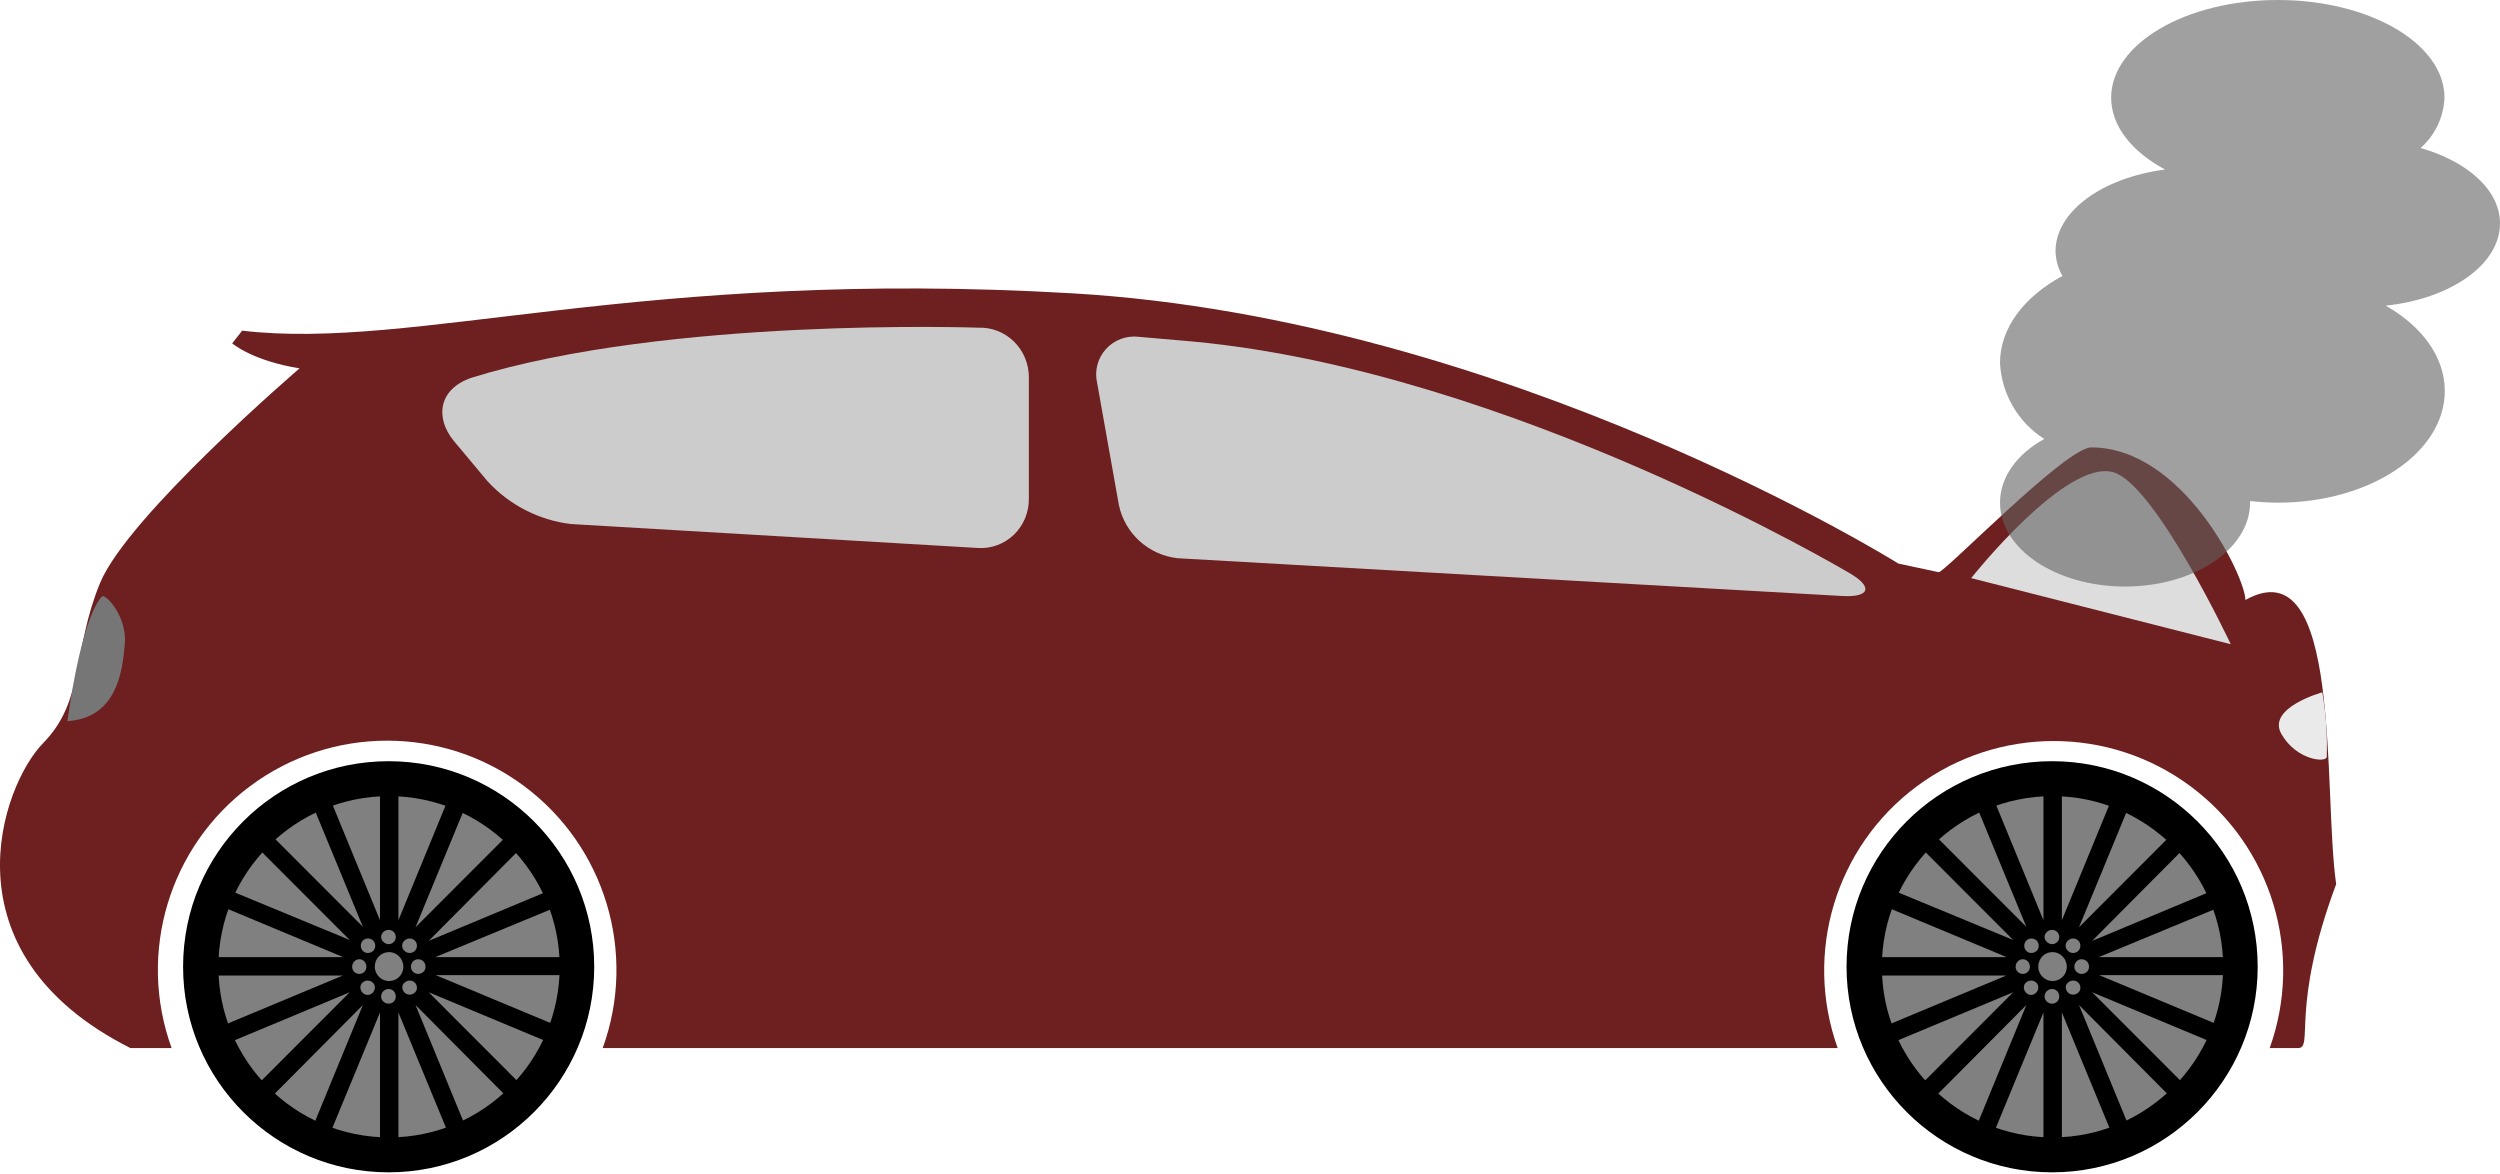
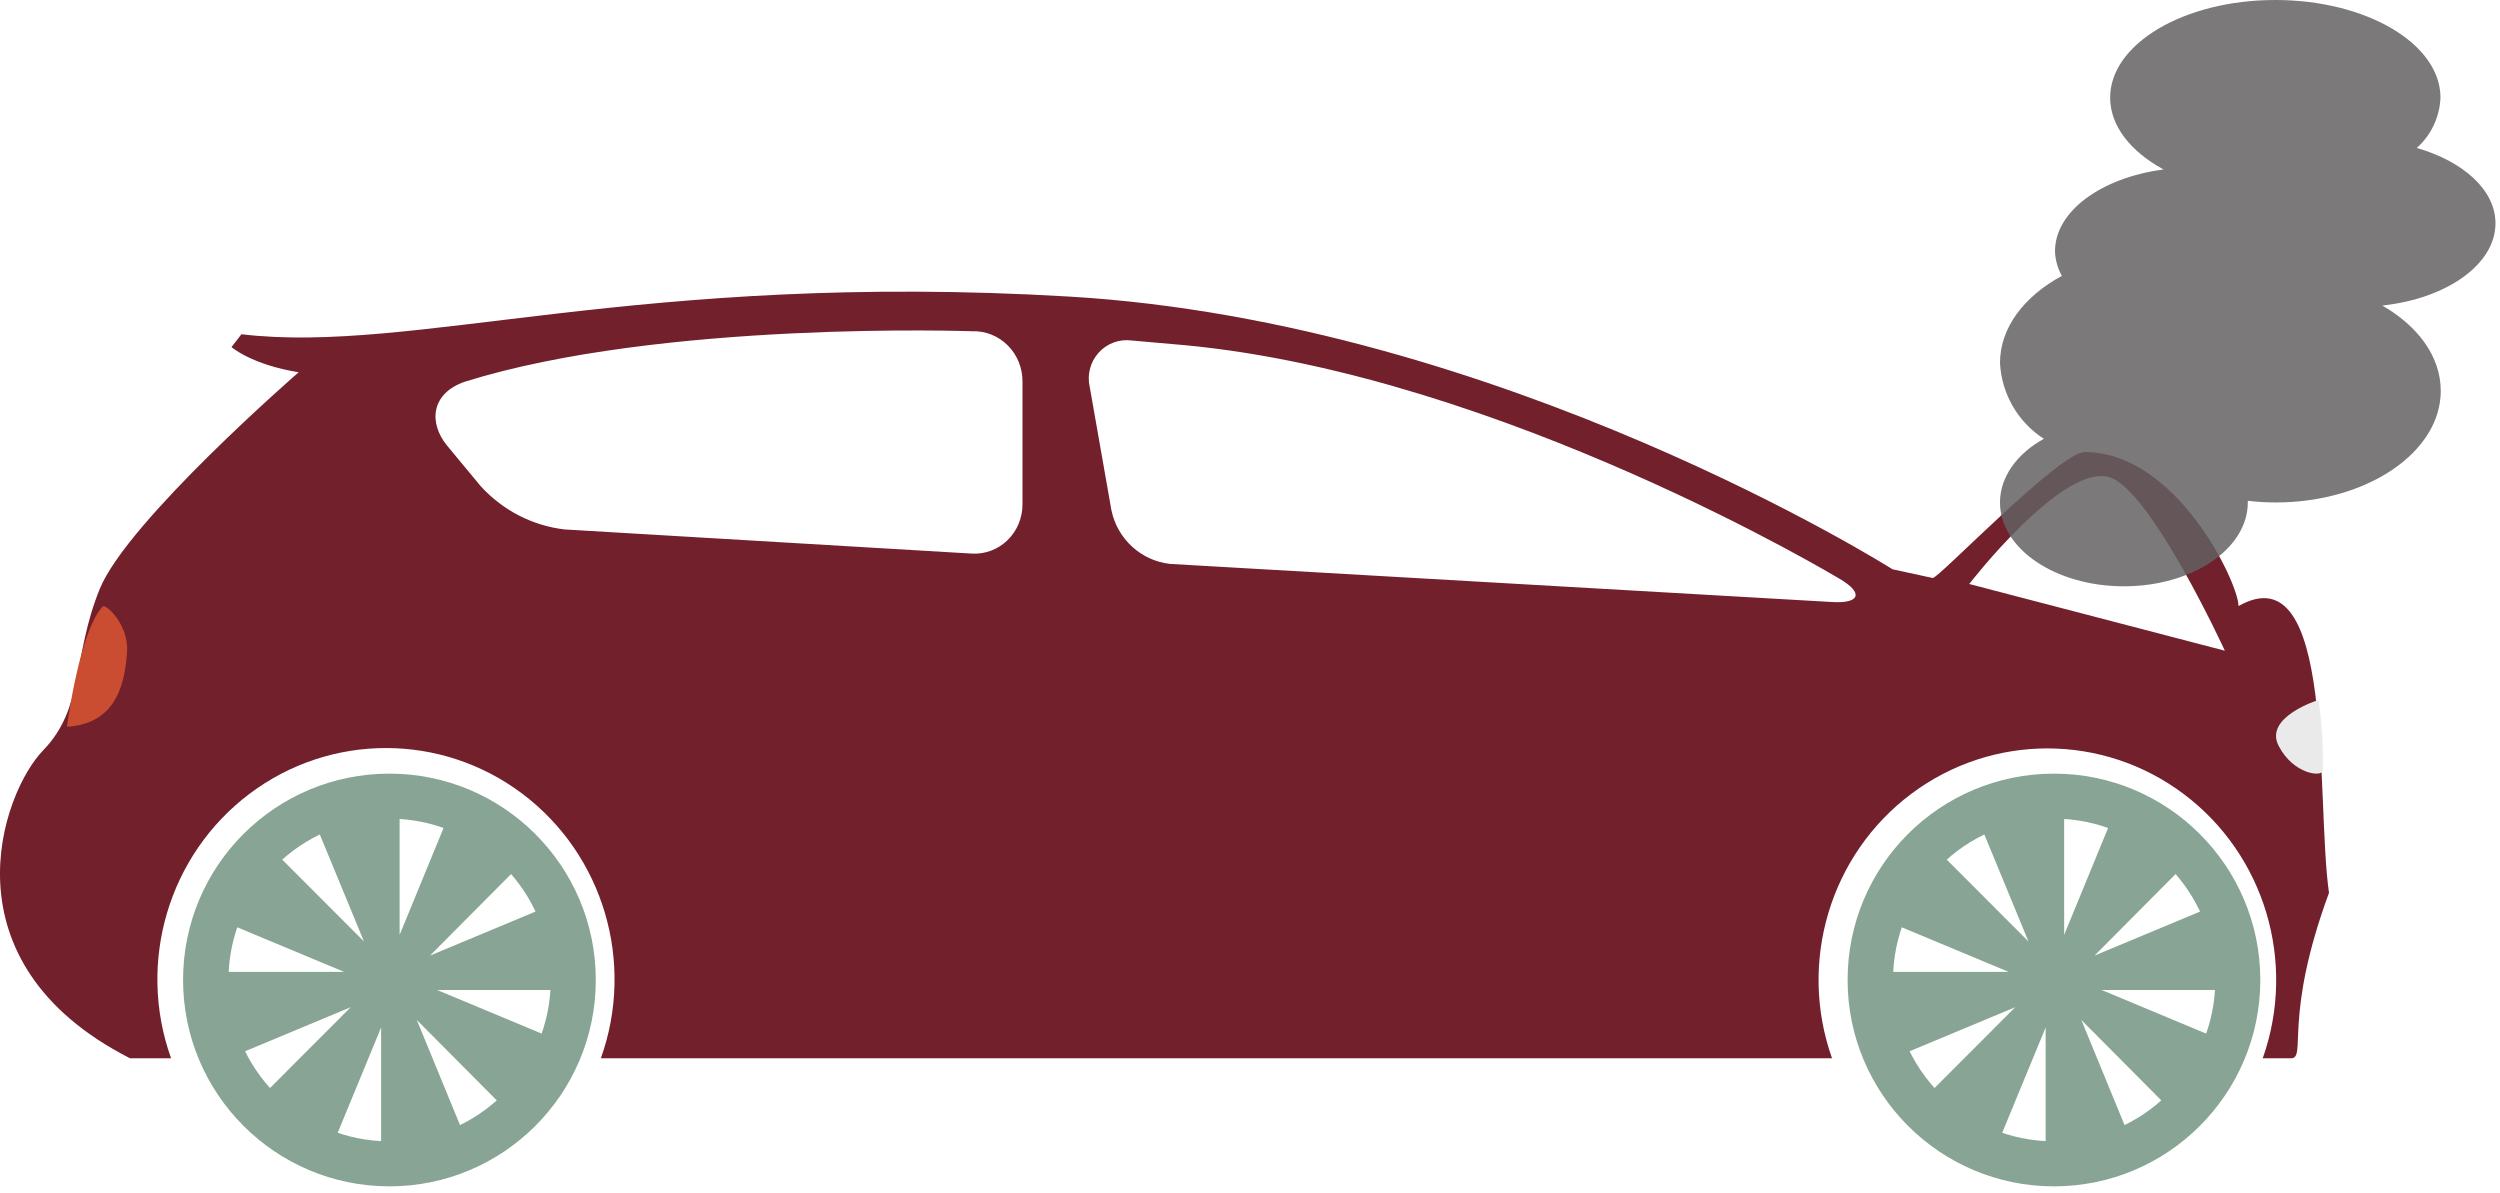
- <svg xmlns="http://www.w3.org/2000/svg" width="260px" height="122px" viewBox="0 0 260 122" version="1.1">
-   <defs />
-   <g id="Page-1" stroke="none" stroke-width="1" fill="none" fill-rule="evenodd">
-     <g id="Group-19" fill-rule="nonzero">
-       <g id="Group-16-Copy-4" transform="translate(192, 79)">
-         <path d="M21.42,4.829 C30.665,4.829 38.136,12.34 38.136,21.544 C38.136,30.748 30.665,38.259 21.42,38.259 C12.217,38.259 4.746,30.748 4.746,21.544 C4.746,12.299 12.217,4.829 21.42,4.829 Z M21.42,0.165 C9.616,0.165 0.041,9.699 0.041,21.544 C0.041,33.348 9.616,42.923 21.42,42.923 C33.224,42.923 42.799,33.348 42.799,21.544 C42.799,9.74 33.224,0.165 21.42,0.165 Z" id="Shape" fill="#000000" />
-         <path d="M39.209,21.544 C39.209,31.326 31.243,39.291 21.462,39.291 C11.639,39.291 3.714,31.326 3.714,21.544 C3.714,11.763 11.639,3.797 21.462,3.797 C31.202,3.797 39.209,11.763 39.209,21.544 Z" id="Shape" fill="#808080" />
-         <path d="M39.909,20.541 L26.268,20.541 L38.859,15.333 C38.677,14.74 38.449,14.146 38.175,13.598 L25.583,18.851 L35.21,9.167 C34.753,8.71 34.297,8.253 33.841,7.796 L24.215,17.435 L29.416,4.827 C28.822,4.553 28.229,4.279 27.636,4.051 L22.435,16.704 L22.435,3.046 C22.116,3 21.797,3 21.477,3 C21.158,3 20.838,3 20.519,3 L20.519,16.704 L15.318,4.051 C14.725,4.279 14.132,4.507 13.539,4.781 L18.74,17.389 L9.113,7.751 C8.657,8.162 8.201,8.619 7.745,9.121 L17.371,18.759 L4.779,13.552 C4.506,14.1 4.277,14.694 4.095,15.288 L16.687,20.541 L3,20.541 C3,20.86 3,21.18 3,21.5 C3,21.82 3,22.094 3,22.459 L16.641,22.459 L4.049,27.712 C4.277,28.306 4.506,28.9 4.779,29.448 L17.371,24.195 L7.745,33.833 C8.155,34.336 8.612,34.793 9.113,35.204 L18.74,25.52 L13.539,38.173 C14.086,38.401 14.679,38.675 15.318,38.904 L20.519,26.296 L20.519,39.954 C20.838,40 21.158,40 21.477,40 C21.797,40 22.116,40 22.435,39.954 L22.435,26.296 L27.636,38.904 C28.229,38.721 28.822,38.447 29.416,38.173 L24.215,25.52 L33.841,35.204 C34.343,34.793 34.753,34.336 35.21,33.833 L25.583,24.195 L38.175,29.448 C38.449,28.9 38.677,28.26 38.905,27.667 L26.313,22.414 L39.954,22.414 C40,22.094 40,21.774 40,21.454 C39.954,21.18 39.954,20.86 39.909,20.541 Z" id="Shape" fill="#000000" />
-         <path d="M22.947,21.544 C22.947,22.37 22.287,23.03 21.462,23.03 C20.636,23.03 19.976,22.328 19.976,21.544 C19.976,20.677 20.636,20.017 21.462,20.017 C22.246,20.017 22.947,20.677 22.947,21.544 Z" id="Shape" fill="#808080" />
-         <g id="Group" transform="translate(17.33432, 17.33432)" fill="#808080">
-           <g id="Shape">
-             <path d="M4.829,1.114 C4.829,1.527 4.499,1.857 4.086,1.857 C3.673,1.857 3.302,1.486 3.302,1.114 C3.302,0.702 3.673,0.371 4.086,0.371 C4.499,0.371 4.829,0.702 4.829,1.114 Z" />
-             <path d="M4.829,7.305 C4.829,7.718 4.499,8.048 4.086,8.048 C3.673,8.048 3.302,7.718 3.302,7.305 C3.302,6.851 3.673,6.521 4.086,6.521 C4.499,6.521 4.829,6.851 4.829,7.305 Z" />
-             <path d="M7.14,4.953 C6.769,4.953 6.397,4.622 6.397,4.21 C6.397,3.797 6.727,3.426 7.14,3.426 C7.594,3.426 7.924,3.756 7.924,4.21 C7.924,4.622 7.594,4.953 7.14,4.953 Z" />
-             <path d="M1.032,4.953 C0.619,4.953 0.289,4.622 0.289,4.21 C0.289,3.797 0.619,3.426 1.032,3.426 C1.445,3.426 1.775,3.756 1.775,4.21 C1.775,4.622 1.445,4.953 1.032,4.953 Z" />
-           </g>
-           <g transform="translate(0.825444, 1.238166)" id="Shape">
-             <path d="M5.984,1.321 C5.696,1.61 5.2,1.61 4.911,1.321 C4.581,1.032 4.581,0.537 4.911,0.248 C5.2,-0.041 5.696,-0.041 5.984,0.248 C6.273,0.537 6.273,1.032 5.984,1.321 Z" />
-             <path d="M1.61,5.654 C1.321,5.984 0.825,5.984 0.537,5.654 C0.248,5.365 0.248,4.87 0.537,4.622 C0.825,4.334 1.321,4.334 1.61,4.622 C1.899,4.87 1.899,5.365 1.61,5.654 Z" />
-             <path d="M4.911,5.654 C4.622,5.365 4.581,4.87 4.911,4.622 C5.2,4.334 5.696,4.334 5.984,4.622 C6.273,4.911 6.273,5.407 5.984,5.654 C5.696,5.943 5.2,5.943 4.911,5.654 Z" />
-             <path d="M0.578,1.321 C0.289,1.032 0.289,0.537 0.578,0.248 C0.867,-0.041 1.362,-0.041 1.651,0.248 C1.94,0.537 1.94,1.032 1.651,1.321 C1.321,1.61 0.867,1.61 0.578,1.321 Z" />
-           </g>
-         </g>
-       </g>
-       <g id="Group-16-Copy-5" transform="translate(19, 79)">
-         <path d="M21.42,4.829 C30.665,4.829 38.136,12.34 38.136,21.544 C38.136,30.748 30.665,38.259 21.42,38.259 C12.217,38.259 4.746,30.748 4.746,21.544 C4.746,12.299 12.217,4.829 21.42,4.829 Z M21.42,0.165 C9.616,0.165 0.041,9.699 0.041,21.544 C0.041,33.348 9.616,42.923 21.42,42.923 C33.224,42.923 42.799,33.348 42.799,21.544 C42.799,9.74 33.224,0.165 21.42,0.165 Z" id="Shape" fill="#000000" />
-         <path d="M39.209,21.544 C39.209,31.326 31.243,39.291 21.462,39.291 C11.639,39.291 3.714,31.326 3.714,21.544 C3.714,11.763 11.639,3.797 21.462,3.797 C31.202,3.797 39.209,11.763 39.209,21.544 Z" id="Shape" fill="#808080" />
-         <path d="M39.909,20.541 L26.268,20.541 L38.859,15.333 C38.677,14.74 38.449,14.146 38.175,13.598 L25.583,18.851 L35.21,9.167 C34.753,8.71 34.297,8.253 33.841,7.796 L24.215,17.435 L29.416,4.827 C28.822,4.553 28.229,4.279 27.636,4.051 L22.435,16.704 L22.435,3.046 C22.116,3 21.797,3 21.477,3 C21.158,3 20.838,3 20.519,3 L20.519,16.704 L15.318,4.051 C14.725,4.279 14.132,4.507 13.539,4.781 L18.74,17.389 L9.113,7.751 C8.657,8.162 8.201,8.619 7.745,9.121 L17.371,18.759 L4.779,13.552 C4.506,14.1 4.277,14.694 4.095,15.288 L16.687,20.541 L3,20.541 C3,20.86 3,21.18 3,21.5 C3,21.82 3,22.094 3,22.459 L16.641,22.459 L4.049,27.712 C4.277,28.306 4.506,28.9 4.779,29.448 L17.371,24.195 L7.745,33.833 C8.155,34.336 8.612,34.793 9.113,35.204 L18.74,25.52 L13.539,38.173 C14.086,38.401 14.679,38.675 15.318,38.904 L20.519,26.296 L20.519,39.954 C20.838,40 21.158,40 21.477,40 C21.797,40 22.116,40 22.435,39.954 L22.435,26.296 L27.636,38.904 C28.229,38.721 28.822,38.447 29.416,38.173 L24.215,25.52 L33.841,35.204 C34.343,34.793 34.753,34.336 35.21,33.833 L25.583,24.195 L38.175,29.448 C38.449,28.9 38.677,28.26 38.905,27.667 L26.313,22.414 L39.954,22.414 C40,22.094 40,21.774 40,21.454 C39.954,21.18 39.954,20.86 39.909,20.541 Z" id="Shape" fill="#000000" />
-         <path d="M22.947,21.544 C22.947,22.37 22.287,23.03 21.462,23.03 C20.636,23.03 19.976,22.328 19.976,21.544 C19.976,20.677 20.636,20.017 21.462,20.017 C22.246,20.017 22.947,20.677 22.947,21.544 Z" id="Shape" fill="#808080" />
-         <g id="Group" transform="translate(17.33432, 17.33432)" fill="#808080">
-           <g id="Shape">
-             <path d="M4.829,1.114 C4.829,1.527 4.499,1.857 4.086,1.857 C3.673,1.857 3.302,1.486 3.302,1.114 C3.302,0.702 3.673,0.371 4.086,0.371 C4.499,0.371 4.829,0.702 4.829,1.114 Z" />
-             <path d="M4.829,7.305 C4.829,7.718 4.499,8.048 4.086,8.048 C3.673,8.048 3.302,7.718 3.302,7.305 C3.302,6.851 3.673,6.521 4.086,6.521 C4.499,6.521 4.829,6.851 4.829,7.305 Z" />
-             <path d="M7.14,4.953 C6.769,4.953 6.397,4.622 6.397,4.21 C6.397,3.797 6.727,3.426 7.14,3.426 C7.594,3.426 7.924,3.756 7.924,4.21 C7.924,4.622 7.594,4.953 7.14,4.953 Z" />
-             <path d="M1.032,4.953 C0.619,4.953 0.289,4.622 0.289,4.21 C0.289,3.797 0.619,3.426 1.032,3.426 C1.445,3.426 1.775,3.756 1.775,4.21 C1.775,4.622 1.445,4.953 1.032,4.953 Z" />
-           </g>
-           <g transform="translate(0.825444, 1.238166)" id="Shape">
-             <path d="M5.984,1.321 C5.696,1.61 5.2,1.61 4.911,1.321 C4.581,1.032 4.581,0.537 4.911,0.248 C5.2,-0.041 5.696,-0.041 5.984,0.248 C6.273,0.537 6.273,1.032 5.984,1.321 Z" />
-             <path d="M1.61,5.654 C1.321,5.984 0.825,5.984 0.537,5.654 C0.248,5.365 0.248,4.87 0.537,4.622 C0.825,4.334 1.321,4.334 1.61,4.622 C1.899,4.87 1.899,5.365 1.61,5.654 Z" />
-             <path d="M4.911,5.654 C4.622,5.365 4.581,4.87 4.911,4.622 C5.2,4.334 5.696,4.334 5.984,4.622 C6.273,4.911 6.273,5.407 5.984,5.654 C5.696,5.943 5.2,5.943 4.911,5.654 Z" />
-             <path d="M0.578,1.321 C0.289,1.032 0.289,0.537 0.578,0.248 C0.867,-0.041 1.362,-0.041 1.651,0.248 C1.94,0.537 1.94,1.032 1.651,1.321 C1.321,1.61 0.867,1.61 0.578,1.321 Z" />
-           </g>
-         </g>
-       </g>
-       <path d="M242.962,91.952 C241.558,82.207 243.67,56.723 233.523,62.398 C233.523,60.038 227.069,46.53 217.489,46.53 C214.834,46.53 202.151,59.637 201.62,59.507 L197.432,58.611 C197.432,58.611 156.703,33.151 111.574,30.508 C66.446,27.865 43.144,36.501 25.186,34.389 L24.148,35.711 C24.148,35.711 26.248,37.528 31.156,38.306 C31.156,38.306 13.282,53.644 10.403,60.64 C7.524,67.636 8.834,72.851 4.504,77.263 C0.174,81.676 -6.115,99.09 13.565,109 L17.848,109 C14.26,99.103 17.587,88.025 26.034,81.742 C34.481,75.459 46.049,75.459 54.496,81.742 C62.943,88.025 66.27,99.103 62.682,109 L191.119,109 C187.565,99.099 190.911,88.039 199.358,81.77 C207.806,75.5 219.362,75.5 227.809,81.77 C236.256,88.039 239.603,99.099 236.048,109 C237.36,109 238.344,109 239,109 C240.667,109 238.16,104.812 242.962,91.952 Z" id="Shape-Copy" fill="#6E1F1F" />
-       <path d="M219.813,49.123 C214.887,47.639 205,60.125 205,60.125 L232,67 C232,67 224.204,50.456 219.813,49.123 Z" id="Rectangle-3" fill="#DDDDDD" />
-       <path d="M241.521,72 C241.521,72 235.681,73.608 237.276,76.355 C238.871,79.103 241.937,79.331 241.982,78.723 C242.056,76.47 241.902,74.214 241.521,72 Z" id="Shape-Copy-3" fill="#EAEAEA" />
-       <path d="M116.363,52.524 C116.987,55.486 119.448,57.716 122.467,58.055 L191.581,61.984 C194.492,62.148 194.821,61.025 192.321,59.587 C192.321,59.587 157.106,38.621 124.099,35.522 L118.452,35.031 C117.163,34.869 115.876,35.347 115.01,36.311 C114.143,37.275 113.806,38.602 114.109,39.861 L116.363,52.524 Z" id="Shape-3" fill="#CCCCCC" />
-       <path d="M49.059,39.278 C45.524,40.475 45.277,43.506 47.174,45.829 L50.708,50.057 C52.995,52.536 56.071,54.11 59.391,54.501 L101.745,56.992 C103.121,57.069 104.467,56.562 105.463,55.593 C106.458,54.624 107.015,53.279 107,51.878 L107,39.278 C107.014,37.87 106.46,36.517 105.467,35.535 C104.474,34.553 103.129,34.027 101.745,34.079 C101.745,34.079 69.5,32.942 49.059,39.278 Z" id="Shape-4" fill="#CCCCCC" />
-       <path d="M10.59,62.039 C10.925,61.661 13.222,64.062 12.983,66.947 C12.743,69.832 12.157,74.669 7,75 C7.048,75 8.28,64.665 10.59,62.039 Z" id="Shape-Copy-5" fill="#767676" />
-       <path d="M260,23.236 C260,19.762 256.607,16.782 251.74,15.393 C253.248,14.065 254.147,12.173 254.227,10.159 C254.227,4.555 246.459,0 236.894,0 C227.329,0 219.561,4.555 219.561,10.159 C219.561,13.123 221.725,15.779 225.164,17.631 C218.655,18.481 213.773,21.97 213.773,26.138 C213.801,27.039 214.048,27.919 214.494,28.701 C210.533,30.832 208,34.09 208,37.764 C208.17,40.99 209.887,43.932 212.606,45.654 C209.781,47.197 208,49.621 208,52.277 C208,57.094 213.819,61 221.004,61 C228.189,61 234.008,57.094 234.008,52.277 C234.008,52.277 234.008,52.169 234.008,52.107 C234.976,52.219 235.95,52.276 236.925,52.277 C246.49,52.277 254.258,47.074 254.258,40.667 C254.258,37.1 251.863,33.92 248.117,31.789 C254.841,31.079 260,27.528 260,23.236 Z" id="Shape" fill="#636161" opacity="0.599" />
+ <svg xmlns="http://www.w3.org/2000/svg" width="260px" height="124px" viewBox="0 0 260 124" version="1.1">
+   <g id="PROTOTYPE" stroke="none" stroke-width="1" fill="none" fill-rule="evenodd">
+     <g id="Group-11" fill-rule="nonzero">
+       <path d="M213.611,85.14 C222.892,85.14 230.391,92.68 230.391,101.919 C230.391,111.158 222.892,118.698 213.611,118.698 C204.373,118.698 196.874,111.158 196.874,101.919 C196.874,92.639 204.373,85.14 213.611,85.14 Z M213.611,80.458 C201.762,80.458 192.151,90.029 192.151,101.919 C192.151,113.768 201.762,123.38 213.611,123.38 C225.46,123.38 235.072,113.768 235.072,101.919 C235.072,90.07 225.46,80.458 213.611,80.458 Z" id="Shape-Copy-19" fill="#88A494" />
+       <path d="M232.212,101.077 L231.159,95.85 C230.975,95.254 230.746,94.658 230.472,94.108 L217.832,99.381 L227.495,89.66 C227.037,89.201 226.579,88.743 226.121,88.284 L221.679,85.304 C221.083,85.029 220.488,84.754 219.893,84.524 L214.672,97.226 L214.672,83.516 C214.351,83.47 214.031,83.47 213.71,83.47 C213.389,83.47 213.069,83.47 212.748,83.47 L207.527,84.524 C206.932,84.754 206.337,84.983 205.741,85.258 L210.962,97.914 L201.299,88.238 C200.841,88.651 200.383,89.11 199.925,89.614 L196.948,94.062 C196.674,94.612 196.445,95.208 196.261,95.804 L208.901,101.077 L195.162,101.077 C195.162,101.398 195.162,101.719 195.162,102.04 C195.162,102.361 195.162,102.637 195.162,103.003 L196.216,108.276 C196.445,108.873 196.674,109.469 196.948,110.019 L209.588,104.746 L199.925,114.421 C200.337,114.925 200.795,115.384 201.299,115.796 L205.741,118.777 C206.291,119.006 206.886,119.281 207.527,119.511 L212.748,106.855 L212.748,120.565 C213.069,120.611 213.389,120.611 213.71,120.611 C214.031,120.611 214.351,120.611 214.672,120.565 L219.893,119.511 C220.488,119.327 221.083,119.052 221.679,118.777 L216.458,106.076 L226.121,115.796 C226.625,115.384 227.037,114.925 227.495,114.421 L230.472,110.019 C230.746,109.469 230.975,108.827 231.204,108.231 L218.564,102.957 L232.258,102.957 C232.304,102.637 232.304,102.316 232.304,101.995 C232.258,101.719 232.258,101.398 232.212,101.077 Z" id="Shape-Copy-20" fill="#88A494" />
+       <path d="M40.501,85.14 C49.781,85.14 57.28,92.68 57.28,101.919 C57.28,111.158 49.781,118.698 40.501,118.698 C31.262,118.698 23.763,111.158 23.763,101.919 C23.763,92.639 31.262,85.14 40.501,85.14 Z M40.501,80.458 C28.652,80.458 19.04,90.029 19.04,101.919 C19.04,113.768 28.652,123.38 40.501,123.38 C52.35,123.38 61.962,113.768 61.962,101.919 C61.962,90.07 52.35,80.458 40.501,80.458 Z" id="Shape-Copy-17" fill="#88A494" />
+       <path d="M59.102,101.077 L58.048,95.85 C57.865,95.254 57.636,94.658 57.361,94.108 L44.721,99.381 L54.384,89.66 C53.926,89.201 53.469,88.743 53.011,88.284 L48.568,85.304 C47.973,85.029 47.377,84.754 46.782,84.524 L41.561,97.226 L41.561,83.516 C41.241,83.47 40.92,83.47 40.6,83.47 C40.279,83.47 39.958,83.47 39.638,83.47 L34.417,84.524 C33.822,84.754 33.226,84.983 32.631,85.258 L37.852,97.914 L28.189,88.238 C27.731,88.651 27.273,89.11 26.815,89.614 L23.838,94.062 C23.563,94.612 23.334,95.208 23.151,95.804 L35.791,101.077 L22.052,101.077 C22.052,101.398 22.052,101.719 22.052,102.04 C22.052,102.361 22.052,102.637 22.052,103.003 L23.105,108.276 C23.334,108.873 23.563,109.469 23.838,110.019 L36.478,104.746 L26.815,114.421 C27.227,114.925 27.685,115.384 28.189,115.796 L32.631,118.777 C33.18,119.006 33.776,119.281 34.417,119.511 L39.638,106.855 L39.638,120.565 C39.958,120.611 40.279,120.611 40.6,120.611 C40.92,120.611 41.241,120.611 41.561,120.565 L46.782,119.511 C47.377,119.327 47.973,119.052 48.568,118.777 L43.347,106.076 L53.011,115.796 C53.514,115.384 53.926,114.925 54.384,114.421 L57.361,110.019 C57.636,109.469 57.865,108.827 58.094,108.231 L45.454,102.957 L59.147,102.957 C59.193,102.637 59.193,102.316 59.193,101.995 C59.147,101.719 59.147,101.398 59.102,101.077 Z" id="Shape-Copy-18" fill="#88A494" />
+       <path d="M242.215,92.857 C237.428,105.835 239.927,110.062 238.266,110.062 C237.612,110.062 236.631,110.062 235.323,110.062 C238.867,100.07 235.53,88.907 227.109,82.58 C218.688,76.253 207.167,76.253 198.746,82.58 C190.325,88.907 186.988,100.07 190.532,110.062 L62.489,110.062 C66.066,100.074 62.749,88.893 54.328,82.552 C45.907,76.211 34.375,76.211 25.954,82.552 C17.533,88.893 14.216,100.074 17.793,110.062 L13.523,110.062 C-6.096,100.06 0.173,82.485 4.49,78.032 C8.807,73.579 7.501,68.316 10.371,61.255 C13.241,54.194 31.061,38.715 31.061,38.715 C26.168,37.929 24.074,36.096 24.074,36.096 L25.109,34.762 C43.011,36.893 66.241,28.177 111.232,30.845 C156.222,33.512 196.825,59.207 196.825,59.207 L201.001,60.112 C201.53,60.243 214.174,47.014 216.821,47.014 C226.372,47.014 232.806,60.648 232.806,63.029 C242.921,57.302 240.816,83.021 242.215,92.857 Z M219.385,49.631 C214.535,48.134 204.8,60.735 204.8,60.735 L231.385,67.674 C231.385,67.674 223.709,50.977 219.385,49.631 Z M115.587,53.064 C116.209,56.054 118.662,58.304 121.672,58.646 L190.573,62.612 C193.475,62.777 193.803,61.644 191.311,60.192 C191.311,60.192 156.204,39.033 123.298,35.905 L117.67,35.41 C116.384,35.246 115.101,35.729 114.237,36.702 C113.373,37.674 113.037,39.013 113.34,40.284 L115.587,53.064 Z M48.353,39.695 C44.816,40.904 44.569,43.963 46.467,46.308 L50.004,50.575 C52.292,53.076 55.371,54.665 58.694,55.06 L101.08,57.574 C102.457,57.651 103.804,57.14 104.8,56.162 C105.796,55.184 106.353,53.826 106.338,52.412 L106.338,39.695 C106.352,38.274 105.798,36.909 104.804,35.918 C103.811,34.927 102.465,34.396 101.08,34.449 C101.08,34.449 68.81,33.301 48.353,39.695 Z" id="Combined-Shape-Copy-11" fill="#72202C" />
+       <path d="M241.114,72.8 C241.114,72.8 235.422,74.559 236.976,77.565 C238.531,80.571 241.519,80.82 241.563,80.155 C241.636,77.69 241.485,75.222 241.114,72.8 Z" id="Shape-Copy-3-Copy-3" fill="#EAEAEA" />
+       <path d="M10.67,63.09 C11.015,62.732 13.43,65.04 13.214,67.825 C12.999,70.651 12.352,75.267 6.962,75.585 C6.962,75.585 8.256,65.637 10.67,63.09 Z" id="Shape-Copy-27" fill="#CA4C31" />
+       <path d="M259.529,23.226 C259.529,19.754 256.167,16.776 251.344,15.387 C252.838,14.059 253.729,12.168 253.809,10.155 C253.809,4.553 246.11,2.16715534e-13 236.632,2.16715534e-13 C227.154,2.16715534e-13 219.456,4.553 219.456,10.155 C219.456,13.118 221.601,15.772 225.009,17.624 C218.558,18.473 213.72,21.961 213.72,26.128 C213.748,27.028 213.994,27.908 214.435,28.69 C210.51,30.819 208,34.076 208,37.749 C208.168,40.974 209.87,43.914 212.564,45.635 C209.765,47.178 208,49.601 208,52.256 C208,57.071 213.766,60.975 220.886,60.975 C228.006,60.975 233.772,57.071 233.772,52.256 C233.772,52.256 233.772,52.148 233.772,52.086 C234.732,52.198 235.697,52.254 236.663,52.256 C246.141,52.256 253.839,47.055 253.839,40.65 C253.839,37.085 251.466,33.906 247.753,31.776 C254.417,31.066 259.529,27.517 259.529,23.226 Z" id="Shape-Copy-26" fill="#636161" opacity="0.844" />
    </g>
  </g>
</svg>
